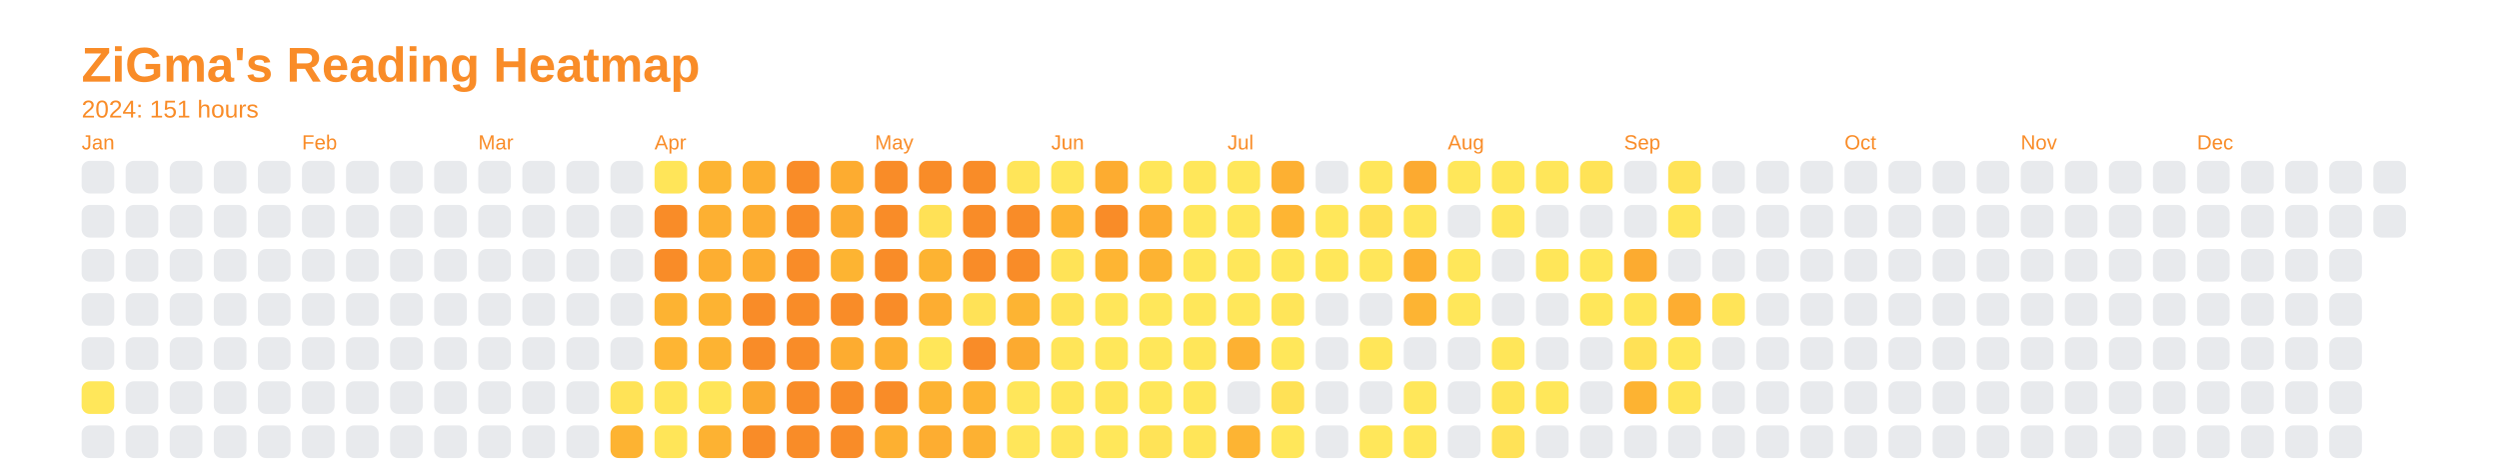
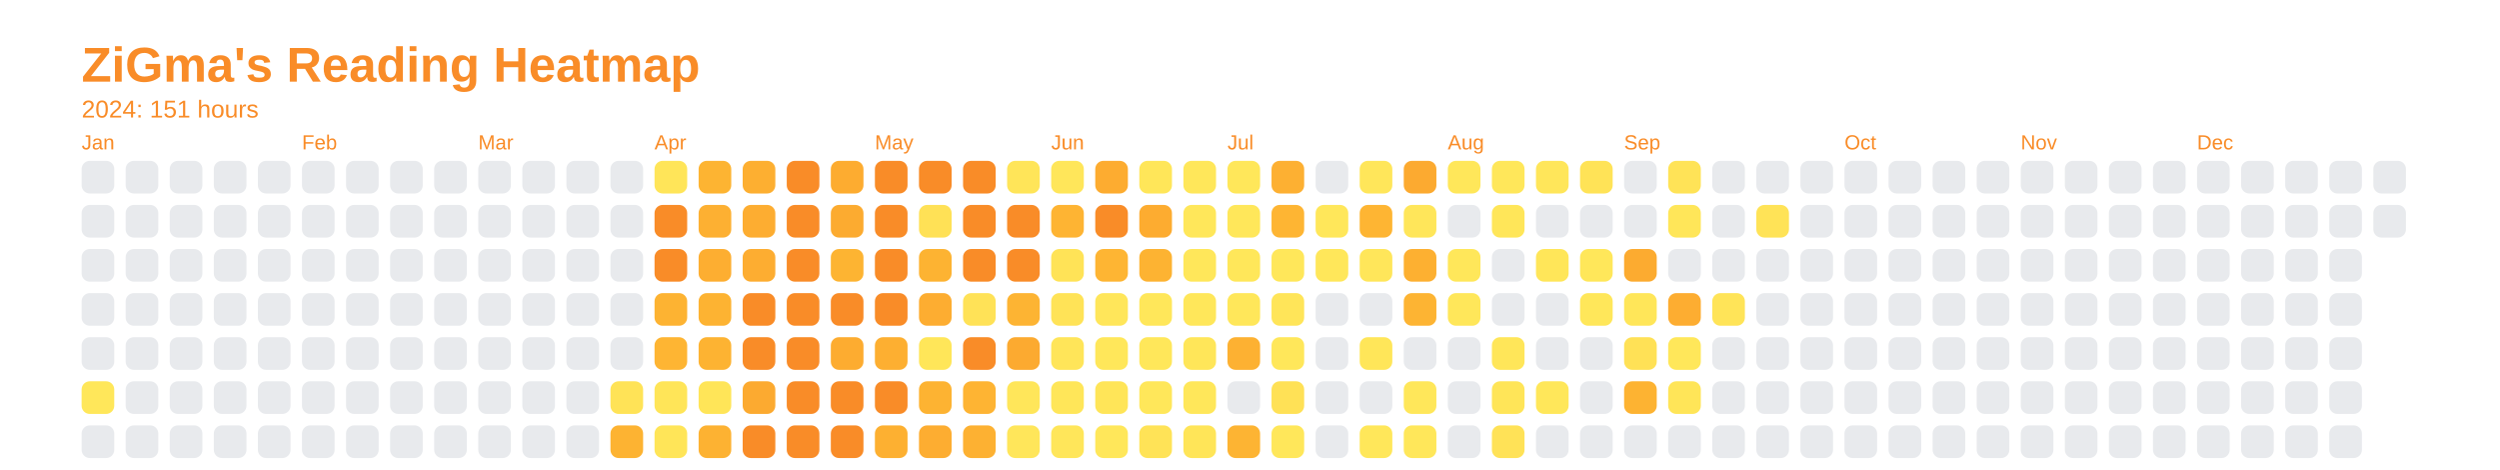
<svg xmlns="http://www.w3.org/2000/svg" baseProfile="full" height="57.5mm" version="1.1" viewBox="0,0,306.2,57.5" width="306.2mm">
  <defs />
  <rect fill="none" height="57.5" width="306.2" x="0" y="0" />
  <text fill="#f98c28" style="font-size:6px; font-family:Arial; font-weight:bold;" x="10" y="10">ZiGma's Reading Heatmap</text>
  <text fill="#f98c28" style="font-size:3px; font-family:Arial;" x="10" y="14.4">2024: 151 hours</text>
  <text fill="#f98c28" style="font-size:2.5px; font-family:Arial" x="10" y="18.3">Jan</text>
  <rect fill="#e8eaed" height="4" rx="1" ry="1" width="4" x="10" y="19.7" />
  <rect fill="#e8eaed" height="4" rx="1" ry="1" width="4" x="10" y="25.1" />
  <rect fill="#e8eaed" height="4" rx="1" ry="1" width="4" x="10" y="30.5" />
  <rect fill="#e8eaed" height="4" rx="1" ry="1" width="4" x="10" y="35.9" />
  <rect fill="#e8eaed" height="4" rx="1" ry="1" width="4" x="10" y="41.3" />
  <rect fill="#ffe75a" height="4" rx="1" ry="1" width="4" x="10" y="46.7" />
  <rect fill="#e8eaed" height="4" rx="1" ry="1" width="4" x="10" y="52.1" />
  <rect fill="#e8eaed" height="4" rx="1" ry="1" width="4" x="15.4" y="19.7" />
  <rect fill="#e8eaed" height="4" rx="1" ry="1" width="4" x="15.4" y="25.1" />
  <rect fill="#e8eaed" height="4" rx="1" ry="1" width="4" x="15.4" y="30.5" />
  <rect fill="#e8eaed" height="4" rx="1" ry="1" width="4" x="15.4" y="35.9" />
  <rect fill="#e8eaed" height="4" rx="1" ry="1" width="4" x="15.4" y="41.3" />
  <rect fill="#e8eaed" height="4" rx="1" ry="1" width="4" x="15.4" y="46.7" />
  <rect fill="#e8eaed" height="4" rx="1" ry="1" width="4" x="15.4" y="52.1" />
  <rect fill="#e8eaed" height="4" rx="1" ry="1" width="4" x="20.8" y="19.7" />
  <rect fill="#e8eaed" height="4" rx="1" ry="1" width="4" x="20.8" y="25.1" />
  <rect fill="#e8eaed" height="4" rx="1" ry="1" width="4" x="20.8" y="30.5" />
  <rect fill="#e8eaed" height="4" rx="1" ry="1" width="4" x="20.8" y="35.9" />
  <rect fill="#e8eaed" height="4" rx="1" ry="1" width="4" x="20.8" y="41.3" />
  <rect fill="#e8eaed" height="4" rx="1" ry="1" width="4" x="20.8" y="46.7" />
  <rect fill="#e8eaed" height="4" rx="1" ry="1" width="4" x="20.8" y="52.1" />
  <rect fill="#e8eaed" height="4" rx="1" ry="1" width="4" x="26.2" y="19.7" />
  <rect fill="#e8eaed" height="4" rx="1" ry="1" width="4" x="26.2" y="25.1" />
  <rect fill="#e8eaed" height="4" rx="1" ry="1" width="4" x="26.2" y="30.5" />
  <rect fill="#e8eaed" height="4" rx="1" ry="1" width="4" x="26.2" y="35.9" />
  <rect fill="#e8eaed" height="4" rx="1" ry="1" width="4" x="26.2" y="41.3" />
  <rect fill="#e8eaed" height="4" rx="1" ry="1" width="4" x="26.2" y="46.7" />
  <rect fill="#e8eaed" height="4" rx="1" ry="1" width="4" x="26.2" y="52.1" />
  <rect fill="#e8eaed" height="4" rx="1" ry="1" width="4" x="31.6" y="19.7" />
  <rect fill="#e8eaed" height="4" rx="1" ry="1" width="4" x="31.6" y="25.1" />
  <rect fill="#e8eaed" height="4" rx="1" ry="1" width="4" x="31.6" y="30.5" />
  <rect fill="#e8eaed" height="4" rx="1" ry="1" width="4" x="31.6" y="35.9" />
  <rect fill="#e8eaed" height="4" rx="1" ry="1" width="4" x="31.6" y="41.3" />
  <rect fill="#e8eaed" height="4" rx="1" ry="1" width="4" x="31.6" y="46.7" />
  <rect fill="#e8eaed" height="4" rx="1" ry="1" width="4" x="31.6" y="52.1" />
  <text fill="#f98c28" style="font-size:2.5px; font-family:Arial" x="37.0" y="18.3">Feb</text>
  <rect fill="#e8eaed" height="4" rx="1" ry="1" width="4" x="37.0" y="19.7" />
  <rect fill="#e8eaed" height="4" rx="1" ry="1" width="4" x="37.0" y="25.1" />
  <rect fill="#e8eaed" height="4" rx="1" ry="1" width="4" x="37.0" y="30.5" />
  <rect fill="#e8eaed" height="4" rx="1" ry="1" width="4" x="37.0" y="35.9" />
  <rect fill="#e8eaed" height="4" rx="1" ry="1" width="4" x="37.0" y="41.3" />
  <rect fill="#e8eaed" height="4" rx="1" ry="1" width="4" x="37.0" y="46.7" />
  <rect fill="#e8eaed" height="4" rx="1" ry="1" width="4" x="37.0" y="52.1" />
  <rect fill="#e8eaed" height="4" rx="1" ry="1" width="4" x="42.4" y="19.7" />
  <rect fill="#e8eaed" height="4" rx="1" ry="1" width="4" x="42.4" y="25.1" />
  <rect fill="#e8eaed" height="4" rx="1" ry="1" width="4" x="42.4" y="30.5" />
  <rect fill="#e8eaed" height="4" rx="1" ry="1" width="4" x="42.4" y="35.9" />
  <rect fill="#e8eaed" height="4" rx="1" ry="1" width="4" x="42.4" y="41.3" />
  <rect fill="#e8eaed" height="4" rx="1" ry="1" width="4" x="42.4" y="46.7" />
  <rect fill="#e8eaed" height="4" rx="1" ry="1" width="4" x="42.4" y="52.1" />
  <rect fill="#e8eaed" height="4" rx="1" ry="1" width="4" x="47.8" y="19.7" />
  <rect fill="#e8eaed" height="4" rx="1" ry="1" width="4" x="47.8" y="25.1" />
  <rect fill="#e8eaed" height="4" rx="1" ry="1" width="4" x="47.8" y="30.5" />
  <rect fill="#e8eaed" height="4" rx="1" ry="1" width="4" x="47.8" y="35.9" />
  <rect fill="#e8eaed" height="4" rx="1" ry="1" width="4" x="47.8" y="41.3" />
  <rect fill="#e8eaed" height="4" rx="1" ry="1" width="4" x="47.8" y="46.7" />
  <rect fill="#e8eaed" height="4" rx="1" ry="1" width="4" x="47.8" y="52.1" />
  <rect fill="#e8eaed" height="4" rx="1" ry="1" width="4" x="53.2" y="19.7" />
  <rect fill="#e8eaed" height="4" rx="1" ry="1" width="4" x="53.2" y="25.1" />
  <rect fill="#e8eaed" height="4" rx="1" ry="1" width="4" x="53.2" y="30.5" />
  <rect fill="#e8eaed" height="4" rx="1" ry="1" width="4" x="53.2" y="35.9" />
  <rect fill="#e8eaed" height="4" rx="1" ry="1" width="4" x="53.2" y="41.3" />
  <rect fill="#e8eaed" height="4" rx="1" ry="1" width="4" x="53.2" y="46.7" />
  <rect fill="#e8eaed" height="4" rx="1" ry="1" width="4" x="53.2" y="52.1" />
  <text fill="#f98c28" style="font-size:2.5px; font-family:Arial" x="58.6" y="18.3">Mar</text>
  <rect fill="#e8eaed" height="4" rx="1" ry="1" width="4" x="58.6" y="19.7" />
  <rect fill="#e8eaed" height="4" rx="1" ry="1" width="4" x="58.6" y="25.1" />
  <rect fill="#e8eaed" height="4" rx="1" ry="1" width="4" x="58.6" y="30.5" />
  <rect fill="#e8eaed" height="4" rx="1" ry="1" width="4" x="58.6" y="35.9" />
  <rect fill="#e8eaed" height="4" rx="1" ry="1" width="4" x="58.6" y="41.3" />
  <rect fill="#e8eaed" height="4" rx="1" ry="1" width="4" x="58.6" y="46.7" />
  <rect fill="#e8eaed" height="4" rx="1" ry="1" width="4" x="58.6" y="52.1" />
  <rect fill="#e8eaed" height="4" rx="1" ry="1" width="4" x="64" y="19.7" />
  <rect fill="#e8eaed" height="4" rx="1" ry="1" width="4" x="64" y="25.1" />
  <rect fill="#e8eaed" height="4" rx="1" ry="1" width="4" x="64" y="30.5" />
  <rect fill="#e8eaed" height="4" rx="1" ry="1" width="4" x="64" y="35.9" />
  <rect fill="#e8eaed" height="4" rx="1" ry="1" width="4" x="64" y="41.3" />
  <rect fill="#e8eaed" height="4" rx="1" ry="1" width="4" x="64" y="46.7" />
  <rect fill="#e8eaed" height="4" rx="1" ry="1" width="4" x="64" y="52.1" />
  <rect fill="#e8eaed" height="4" rx="1" ry="1" width="4" x="69.4" y="19.7" />
  <rect fill="#e8eaed" height="4" rx="1" ry="1" width="4" x="69.4" y="25.1" />
  <rect fill="#e8eaed" height="4" rx="1" ry="1" width="4" x="69.4" y="30.5" />
  <rect fill="#e8eaed" height="4" rx="1" ry="1" width="4" x="69.4" y="35.9" />
  <rect fill="#e8eaed" height="4" rx="1" ry="1" width="4" x="69.4" y="41.3" />
  <rect fill="#e8eaed" height="4" rx="1" ry="1" width="4" x="69.4" y="46.7" />
  <rect fill="#e8eaed" height="4" rx="1" ry="1" width="4" x="69.4" y="52.1" />
  <rect fill="#e8eaed" height="4" rx="1" ry="1" width="4" x="74.8" y="19.7" />
  <rect fill="#e8eaed" height="4" rx="1" ry="1" width="4" x="74.8" y="25.1" />
  <rect fill="#e8eaed" height="4" rx="1" ry="1" width="4" x="74.8" y="30.5" />
  <rect fill="#e8eaed" height="4" rx="1" ry="1" width="4" x="74.8" y="35.9" />
  <rect fill="#e8eaed" height="4" rx="1" ry="1" width="4" x="74.8" y="41.3" />
  <rect fill="#ffe357" height="4" rx="1" ry="1" width="4" x="74.8" y="46.7" />
  <rect fill="#fdb332" height="4" rx="1" ry="1" width="4" x="74.8" y="52.1" />
  <text fill="#f98c28" style="font-size:2.5px; font-family:Arial" x="80.2" y="18.3">Apr</text>
  <rect fill="#ffe559" height="4" rx="1" ry="1" width="4" x="80.2" y="19.7" />
  <rect fill="#f98c28" height="4" rx="1" ry="1" width="4" x="80.2" y="25.1" />
  <rect fill="#f98c28" height="4" rx="1" ry="1" width="4" x="80.2" y="30.5" />
  <rect fill="#fdb332" height="4" rx="1" ry="1" width="4" x="80.2" y="35.9" />
  <rect fill="#feb533" height="4" rx="1" ry="1" width="4" x="80.2" y="41.3" />
  <rect fill="#ffe558" height="4" rx="1" ry="1" width="4" x="80.2" y="46.7" />
  <rect fill="#ffe558" height="4" rx="1" ry="1" width="4" x="80.2" y="52.1" />
  <rect fill="#fdb432" height="4" rx="1" ry="1" width="4" x="85.6" y="19.7" />
  <rect fill="#fdb032" height="4" rx="1" ry="1" width="4" x="85.6" y="25.1" />
  <rect fill="#fdae31" height="4" rx="1" ry="1" width="4" x="85.6" y="30.5" />
  <rect fill="#fdb332" height="4" rx="1" ry="1" width="4" x="85.6" y="35.9" />
  <rect fill="#fdb332" height="4" rx="1" ry="1" width="4" x="85.6" y="41.3" />
  <rect fill="#ffe558" height="4" rx="1" ry="1" width="4" x="85.6" y="46.7" />
  <rect fill="#fdb232" height="4" rx="1" ry="1" width="4" x="85.6" y="52.1" />
  <rect fill="#fdaf31" height="4" rx="1" ry="1" width="4" x="91" y="19.7" />
  <rect fill="#fdad31" height="4" rx="1" ry="1" width="4" x="91" y="25.1" />
  <rect fill="#fdad31" height="4" rx="1" ry="1" width="4" x="91" y="30.5" />
  <rect fill="#f98c28" height="4" rx="1" ry="1" width="4" x="91" y="35.9" />
  <rect fill="#f98c28" height="4" rx="1" ry="1" width="4" x="91" y="41.3" />
  <rect fill="#fcaa30" height="4" rx="1" ry="1" width="4" x="91" y="46.7" />
  <rect fill="#f98c28" height="4" rx="1" ry="1" width="4" x="91" y="52.1" />
  <rect fill="#f98c28" height="4" rx="1" ry="1" width="4" x="96.4" y="19.7" />
  <rect fill="#f98c28" height="4" rx="1" ry="1" width="4" x="96.4" y="25.1" />
  <rect fill="#f98c28" height="4" rx="1" ry="1" width="4" x="96.4" y="30.5" />
  <rect fill="#f98c28" height="4" rx="1" ry="1" width="4" x="96.4" y="35.9" />
  <rect fill="#f98c28" height="4" rx="1" ry="1" width="4" x="96.4" y="41.3" />
  <rect fill="#f98c28" height="4" rx="1" ry="1" width="4" x="96.4" y="46.7" />
  <rect fill="#f98c28" height="4" rx="1" ry="1" width="4" x="96.4" y="52.1" />
  <rect fill="#fdac30" height="4" rx="1" ry="1" width="4" x="101.8" y="19.7" />
  <rect fill="#fcab30" height="4" rx="1" ry="1" width="4" x="101.8" y="25.1" />
  <rect fill="#fdb432" height="4" rx="1" ry="1" width="4" x="101.8" y="30.5" />
  <rect fill="#f98c28" height="4" rx="1" ry="1" width="4" x="101.8" y="35.9" />
  <rect fill="#fdac30" height="4" rx="1" ry="1" width="4" x="101.8" y="41.3" />
  <rect fill="#f98c28" height="4" rx="1" ry="1" width="4" x="101.8" y="46.7" />
  <rect fill="#f98c28" height="4" rx="1" ry="1" width="4" x="101.8" y="52.1" />
  <text fill="#f98c28" style="font-size:2.5px; font-family:Arial" x="107.2" y="18.3">May</text>
  <rect fill="#f98c28" height="4" rx="1" ry="1" width="4" x="107.2" y="19.7" />
  <rect fill="#f98c28" height="4" rx="1" ry="1" width="4" x="107.2" y="25.1" />
  <rect fill="#f98c28" height="4" rx="1" ry="1" width="4" x="107.2" y="30.5" />
  <rect fill="#f98c28" height="4" rx="1" ry="1" width="4" x="107.2" y="35.9" />
  <rect fill="#fdaf31" height="4" rx="1" ry="1" width="4" x="107.2" y="41.3" />
  <rect fill="#f98c28" height="4" rx="1" ry="1" width="4" x="107.2" y="46.7" />
  <rect fill="#fdb031" height="4" rx="1" ry="1" width="4" x="107.2" y="52.1" />
  <rect fill="#f98c28" height="4" rx="1" ry="1" width="4" x="112.6" y="19.7" />
  <rect fill="#ffe156" height="4" rx="1" ry="1" width="4" x="112.6" y="25.1" />
  <rect fill="#fdb332" height="4" rx="1" ry="1" width="4" x="112.6" y="30.5" />
  <rect fill="#fdad31" height="4" rx="1" ry="1" width="4" x="112.6" y="35.9" />
  <rect fill="#ffe659" height="4" rx="1" ry="1" width="4" x="112.6" y="41.3" />
  <rect fill="#fdb332" height="4" rx="1" ry="1" width="4" x="112.6" y="46.7" />
  <rect fill="#fdad31" height="4" rx="1" ry="1" width="4" x="112.6" y="52.1" />
  <rect fill="#f98c28" height="4" rx="1" ry="1" width="4" x="118" y="19.7" />
  <rect fill="#f98c28" height="4" rx="1" ry="1" width="4" x="118" y="25.1" />
  <rect fill="#f98c28" height="4" rx="1" ry="1" width="4" x="118" y="30.5" />
  <rect fill="#ffe257" height="4" rx="1" ry="1" width="4" x="118" y="35.9" />
  <rect fill="#f98c28" height="4" rx="1" ry="1" width="4" x="118" y="41.3" />
  <rect fill="#feb433" height="4" rx="1" ry="1" width="4" x="118" y="46.7" />
  <rect fill="#fdb132" height="4" rx="1" ry="1" width="4" x="118" y="52.1" />
  <rect fill="#ffe559" height="4" rx="1" ry="1" width="4" x="123.4" y="19.7" />
  <rect fill="#f98c28" height="4" rx="1" ry="1" width="4" x="123.4" y="25.1" />
  <rect fill="#f98c28" height="4" rx="1" ry="1" width="4" x="123.4" y="30.5" />
  <rect fill="#fdb433" height="4" rx="1" ry="1" width="4" x="123.4" y="35.9" />
  <rect fill="#fcaa30" height="4" rx="1" ry="1" width="4" x="123.4" y="41.3" />
  <rect fill="#ffe65a" height="4" rx="1" ry="1" width="4" x="123.4" y="46.7" />
  <rect fill="#ffe65a" height="4" rx="1" ry="1" width="4" x="123.4" y="52.1" />
  <text fill="#f98c28" style="font-size:2.5px; font-family:Arial" x="128.8" y="18.3">Jun</text>
  <rect fill="#ffe65a" height="4" rx="1" ry="1" width="4" x="128.8" y="19.7" />
  <rect fill="#feb433" height="4" rx="1" ry="1" width="4" x="128.8" y="25.1" />
  <rect fill="#ffe357" height="4" rx="1" ry="1" width="4" x="128.8" y="30.5" />
  <rect fill="#ffe357" height="4" rx="1" ry="1" width="4" x="128.8" y="35.9" />
  <rect fill="#ffe559" height="4" rx="1" ry="1" width="4" x="128.8" y="41.3" />
  <rect fill="#ffe659" height="4" rx="1" ry="1" width="4" x="128.8" y="46.7" />
  <rect fill="#ffe65a" height="4" rx="1" ry="1" width="4" x="128.8" y="52.1" />
  <rect fill="#fdac30" height="4" rx="1" ry="1" width="4" x="134.2" y="19.7" />
  <rect fill="#f98c28" height="4" rx="1" ry="1" width="4" x="134.2" y="25.1" />
  <rect fill="#feb533" height="4" rx="1" ry="1" width="4" x="134.2" y="30.5" />
  <rect fill="#ffe65a" height="4" rx="1" ry="1" width="4" x="134.2" y="35.9" />
  <rect fill="#ffe75a" height="4" rx="1" ry="1" width="4" x="134.2" y="41.3" />
  <rect fill="#ffe558" height="4" rx="1" ry="1" width="4" x="134.2" y="46.7" />
  <rect fill="#ffe75a" height="4" rx="1" ry="1" width="4" x="134.2" y="52.1" />
  <rect fill="#ffe659" height="4" rx="1" ry="1" width="4" x="139.6" y="19.7" />
  <rect fill="#fdac30" height="4" rx="1" ry="1" width="4" x="139.6" y="25.1" />
  <rect fill="#fdb332" height="4" rx="1" ry="1" width="4" x="139.6" y="30.5" />
  <rect fill="#ffe75a" height="4" rx="1" ry="1" width="4" x="139.6" y="35.9" />
  <rect fill="#ffe75a" height="4" rx="1" ry="1" width="4" x="139.6" y="41.3" />
  <rect fill="#ffe75a" height="4" rx="1" ry="1" width="4" x="139.6" y="46.7" />
  <rect fill="#ffe357" height="4" rx="1" ry="1" width="4" x="139.6" y="52.1" />
  <rect fill="#ffe75a" height="4" rx="1" ry="1" width="4" x="145" y="19.7" />
  <rect fill="#ffe75a" height="4" rx="1" ry="1" width="4" x="145" y="25.1" />
  <rect fill="#ffe75a" height="4" rx="1" ry="1" width="4" x="145" y="30.5" />
  <rect fill="#ffe75a" height="4" rx="1" ry="1" width="4" x="145" y="35.9" />
  <rect fill="#ffe659" height="4" rx="1" ry="1" width="4" x="145" y="41.3" />
  <rect fill="#ffe75a" height="4" rx="1" ry="1" width="4" x="145" y="46.7" />
  <rect fill="#ffe558" height="4" rx="1" ry="1" width="4" x="145" y="52.1" />
  <text fill="#f98c28" style="font-size:2.5px; font-family:Arial" x="150.4" y="18.3">Jul</text>
  <rect fill="#ffe75a" height="4" rx="1" ry="1" width="4" x="150.4" y="19.7" />
  <rect fill="#ffe75a" height="4" rx="1" ry="1" width="4" x="150.4" y="25.1" />
  <rect fill="#ffe75a" height="4" rx="1" ry="1" width="4" x="150.4" y="30.5" />
  <rect fill="#ffe75a" height="4" rx="1" ry="1" width="4" x="150.4" y="35.9" />
  <rect fill="#fdb132" height="4" rx="1" ry="1" width="4" x="150.4" y="41.3" />
  <rect fill="#e8eaed" height="4" rx="1" ry="1" width="4" x="150.4" y="46.7" />
  <rect fill="#fdb433" height="4" rx="1" ry="1" width="4" x="150.4" y="52.1" />
  <rect fill="#fdb032" height="4" rx="1" ry="1" width="4" x="155.8" y="19.7" />
  <rect fill="#feb533" height="4" rx="1" ry="1" width="4" x="155.8" y="25.1" />
  <rect fill="#ffe75a" height="4" rx="1" ry="1" width="4" x="155.8" y="30.5" />
  <rect fill="#ffe559" height="4" rx="1" ry="1" width="4" x="155.8" y="35.9" />
  <rect fill="#ffe75a" height="4" rx="1" ry="1" width="4" x="155.8" y="41.3" />
  <rect fill="#ffe156" height="4" rx="1" ry="1" width="4" x="155.8" y="46.7" />
  <rect fill="#ffe75a" height="4" rx="1" ry="1" width="4" x="155.8" y="52.1" />
  <rect fill="#e8eaed" height="4" rx="1" ry="1" width="4" x="161.2" y="19.7" />
  <rect fill="#ffe75a" height="4" rx="1" ry="1" width="4" x="161.2" y="25.1" />
  <rect fill="#ffe75a" height="4" rx="1" ry="1" width="4" x="161.2" y="30.5" />
  <rect fill="#e8eaed" height="4" rx="1" ry="1" width="4" x="161.2" y="35.9" />
  <rect fill="#e8eaed" height="4" rx="1" ry="1" width="4" x="161.2" y="41.3" />
  <rect fill="#e8eaed" height="4" rx="1" ry="1" width="4" x="161.2" y="46.7" />
  <rect fill="#e8eaed" height="4" rx="1" ry="1" width="4" x="161.2" y="52.1" />
  <rect fill="#ffe65a" height="4" rx="1" ry="1" width="4" x="166.6" y="19.7" />
-   <rect fill="#ffe156" height="4" rx="1" ry="1" width="4" x="166.6" y="25.1" />
+   <rect fill="#feb533" height="4" rx="1" ry="1" width="4" x="166.6" y="25.1" />
  <rect fill="#ffe65a" height="4" rx="1" ry="1" width="4" x="166.6" y="30.5" />
  <rect fill="#e8eaed" height="4" rx="1" ry="1" width="4" x="166.6" y="35.9" />
  <rect fill="#ffe659" height="4" rx="1" ry="1" width="4" x="166.6" y="41.3" />
  <rect fill="#e8eaed" height="4" rx="1" ry="1" width="4" x="166.6" y="46.7" />
  <rect fill="#ffe75a" height="4" rx="1" ry="1" width="4" x="166.6" y="52.1" />
  <rect fill="#fcaa30" height="4" rx="1" ry="1" width="4" x="172" y="19.7" />
  <rect fill="#ffe65a" height="4" rx="1" ry="1" width="4" x="172" y="25.1" />
  <rect fill="#fdb031" height="4" rx="1" ry="1" width="4" x="172" y="30.5" />
  <rect fill="#fdb433" height="4" rx="1" ry="1" width="4" x="172" y="35.9" />
  <rect fill="#e8eaed" height="4" rx="1" ry="1" width="4" x="172" y="41.3" />
  <rect fill="#ffe75a" height="4" rx="1" ry="1" width="4" x="172" y="46.7" />
  <rect fill="#ffe75a" height="4" rx="1" ry="1" width="4" x="172" y="52.1" />
  <text fill="#f98c28" style="font-size:2.5px; font-family:Arial" x="177.4" y="18.3">Aug</text>
  <rect fill="#ffe75a" height="4" rx="1" ry="1" width="4" x="177.4" y="19.7" />
  <rect fill="#e8eaed" height="4" rx="1" ry="1" width="4" x="177.4" y="25.1" />
  <rect fill="#ffe75a" height="4" rx="1" ry="1" width="4" x="177.4" y="30.5" />
  <rect fill="#ffe75a" height="4" rx="1" ry="1" width="4" x="177.4" y="35.9" />
  <rect fill="#e8eaed" height="4" rx="1" ry="1" width="4" x="177.4" y="41.3" />
  <rect fill="#e8eaed" height="4" rx="1" ry="1" width="4" x="177.4" y="46.7" />
  <rect fill="#e8eaed" height="4" rx="1" ry="1" width="4" x="177.4" y="52.1" />
  <rect fill="#ffe75a" height="4" rx="1" ry="1" width="4" x="182.8" y="19.7" />
  <rect fill="#ffe659" height="4" rx="1" ry="1" width="4" x="182.8" y="25.1" />
  <rect fill="#e8eaed" height="4" rx="1" ry="1" width="4" x="182.8" y="30.5" />
  <rect fill="#e8eaed" height="4" rx="1" ry="1" width="4" x="182.8" y="35.9" />
  <rect fill="#ffe659" height="4" rx="1" ry="1" width="4" x="182.8" y="41.3" />
  <rect fill="#ffe558" height="4" rx="1" ry="1" width="4" x="182.8" y="46.7" />
  <rect fill="#ffe257" height="4" rx="1" ry="1" width="4" x="182.8" y="52.1" />
  <rect fill="#ffe65a" height="4" rx="1" ry="1" width="4" x="188.2" y="19.7" />
  <rect fill="#e8eaed" height="4" rx="1" ry="1" width="4" x="188.2" y="25.1" />
  <rect fill="#ffe659" height="4" rx="1" ry="1" width="4" x="188.2" y="30.5" />
  <rect fill="#e8eaed" height="4" rx="1" ry="1" width="4" x="188.2" y="35.9" />
  <rect fill="#e8eaed" height="4" rx="1" ry="1" width="4" x="188.2" y="41.3" />
  <rect fill="#ffe75a" height="4" rx="1" ry="1" width="4" x="188.2" y="46.7" />
  <rect fill="#e8eaed" height="4" rx="1" ry="1" width="4" x="188.2" y="52.1" />
  <rect fill="#ffe357" height="4" rx="1" ry="1" width="4" x="193.6" y="19.7" />
  <rect fill="#e8eaed" height="4" rx="1" ry="1" width="4" x="193.6" y="25.1" />
  <rect fill="#ffe75a" height="4" rx="1" ry="1" width="4" x="193.6" y="30.5" />
  <rect fill="#ffe75a" height="4" rx="1" ry="1" width="4" x="193.6" y="35.9" />
  <rect fill="#e8eaed" height="4" rx="1" ry="1" width="4" x="193.6" y="41.3" />
  <rect fill="#e8eaed" height="4" rx="1" ry="1" width="4" x="193.6" y="46.7" />
  <rect fill="#e8eaed" height="4" rx="1" ry="1" width="4" x="193.6" y="52.1" />
  <text fill="#f98c28" style="font-size:2.5px; font-family:Arial" x="199" y="18.3">Sep</text>
  <rect fill="#e8eaed" height="4" rx="1" ry="1" width="4" x="199" y="19.7" />
  <rect fill="#e8eaed" height="4" rx="1" ry="1" width="4" x="199" y="25.1" />
  <rect fill="#fcab30" height="4" rx="1" ry="1" width="4" x="199" y="30.5" />
  <rect fill="#ffe659" height="4" rx="1" ry="1" width="4" x="199" y="35.9" />
  <rect fill="#ffe156" height="4" rx="1" ry="1" width="4" x="199" y="41.3" />
  <rect fill="#fdb332" height="4" rx="1" ry="1" width="4" x="199" y="46.7" />
  <rect fill="#e8eaed" height="4" rx="1" ry="1" width="4" x="199" y="52.1" />
  <rect fill="#ffe357" height="4" rx="1" ry="1" width="4" x="204.4" y="19.7" />
  <rect fill="#ffe659" height="4" rx="1" ry="1" width="4" x="204.4" y="25.1" />
  <rect fill="#e8eaed" height="4" rx="1" ry="1" width="4" x="204.4" y="30.5" />
  <rect fill="#fdad31" height="4" rx="1" ry="1" width="4" x="204.4" y="35.9" />
  <rect fill="#ffe75a" height="4" rx="1" ry="1" width="4" x="204.4" y="41.3" />
  <rect fill="#ffe558" height="4" rx="1" ry="1" width="4" x="204.4" y="46.7" />
  <rect fill="#e8eaed" height="4" rx="1" ry="1" width="4" x="204.4" y="52.1" />
  <rect fill="#e8eaed" height="4" rx="1" ry="1" width="4" x="209.8" y="19.7" />
  <rect fill="#e8eaed" height="4" rx="1" ry="1" width="4" x="209.8" y="25.1" />
  <rect fill="#e8eaed" height="4" rx="1" ry="1" width="4" x="209.8" y="30.5" />
  <rect fill="#ffe458" height="4" rx="1" ry="1" width="4" x="209.8" y="35.9" />
  <rect fill="#e8eaed" height="4" rx="1" ry="1" width="4" x="209.8" y="41.3" />
  <rect fill="#e8eaed" height="4" rx="1" ry="1" width="4" x="209.8" y="46.7" />
  <rect fill="#e8eaed" height="4" rx="1" ry="1" width="4" x="209.8" y="52.1" />
  <rect fill="#e8eaed" height="4" rx="1" ry="1" width="4" x="215.2" y="19.7" />
-   <rect fill="#e8eaed" height="4" rx="1" ry="1" width="4" x="215.2" y="25.1" />
+   <rect fill="#ffe357" height="4" rx="1" ry="1" width="4" x="215.2" y="25.1" />
  <rect fill="#e8eaed" height="4" rx="1" ry="1" width="4" x="215.2" y="30.5" />
  <rect fill="#e8eaed" height="4" rx="1" ry="1" width="4" x="215.2" y="35.9" />
  <rect fill="#e8eaed" height="4" rx="1" ry="1" width="4" x="215.2" y="41.3" />
  <rect fill="#e8eaed" height="4" rx="1" ry="1" width="4" x="215.2" y="46.7" />
  <rect fill="#e8eaed" height="4" rx="1" ry="1" width="4" x="215.2" y="52.1" />
  <rect fill="#e8eaed" height="4" rx="1" ry="1" width="4" x="220.6" y="19.7" />
  <rect fill="#e8eaed" height="4" rx="1" ry="1" width="4" x="220.6" y="25.1" />
  <rect fill="#e8eaed" height="4" rx="1" ry="1" width="4" x="220.6" y="30.5" />
  <rect fill="#e8eaed" height="4" rx="1" ry="1" width="4" x="220.6" y="35.9" />
  <rect fill="#e8eaed" height="4" rx="1" ry="1" width="4" x="220.6" y="41.3" />
  <rect fill="#e8eaed" height="4" rx="1" ry="1" width="4" x="220.6" y="46.7" />
  <rect fill="#e8eaed" height="4" rx="1" ry="1" width="4" x="220.6" y="52.1" />
  <text fill="#f98c28" style="font-size:2.5px; font-family:Arial" x="226" y="18.3">Oct</text>
  <rect fill="#e8eaed" height="4" rx="1" ry="1" width="4" x="226" y="19.7" />
  <rect fill="#e8eaed" height="4" rx="1" ry="1" width="4" x="226" y="25.1" />
  <rect fill="#e8eaed" height="4" rx="1" ry="1" width="4" x="226" y="30.5" />
  <rect fill="#e8eaed" height="4" rx="1" ry="1" width="4" x="226" y="35.9" />
  <rect fill="#e8eaed" height="4" rx="1" ry="1" width="4" x="226" y="41.3" />
  <rect fill="#e8eaed" height="4" rx="1" ry="1" width="4" x="226" y="46.7" />
  <rect fill="#e8eaed" height="4" rx="1" ry="1" width="4" x="226" y="52.1" />
  <rect fill="#e8eaed" height="4" rx="1" ry="1" width="4" x="231.4" y="19.7" />
  <rect fill="#e8eaed" height="4" rx="1" ry="1" width="4" x="231.4" y="25.1" />
  <rect fill="#e8eaed" height="4" rx="1" ry="1" width="4" x="231.4" y="30.5" />
  <rect fill="#e8eaed" height="4" rx="1" ry="1" width="4" x="231.4" y="35.9" />
  <rect fill="#e8eaed" height="4" rx="1" ry="1" width="4" x="231.4" y="41.3" />
  <rect fill="#e8eaed" height="4" rx="1" ry="1" width="4" x="231.4" y="46.7" />
  <rect fill="#e8eaed" height="4" rx="1" ry="1" width="4" x="231.4" y="52.1" />
  <rect fill="#e8eaed" height="4" rx="1" ry="1" width="4" x="236.8" y="19.7" />
  <rect fill="#e8eaed" height="4" rx="1" ry="1" width="4" x="236.8" y="25.1" />
  <rect fill="#e8eaed" height="4" rx="1" ry="1" width="4" x="236.8" y="30.5" />
  <rect fill="#e8eaed" height="4" rx="1" ry="1" width="4" x="236.8" y="35.9" />
  <rect fill="#e8eaed" height="4" rx="1" ry="1" width="4" x="236.8" y="41.3" />
  <rect fill="#e8eaed" height="4" rx="1" ry="1" width="4" x="236.8" y="46.7" />
  <rect fill="#e8eaed" height="4" rx="1" ry="1" width="4" x="236.8" y="52.1" />
  <rect fill="#e8eaed" height="4" rx="1" ry="1" width="4" x="242.2" y="19.7" />
  <rect fill="#e8eaed" height="4" rx="1" ry="1" width="4" x="242.2" y="25.1" />
  <rect fill="#e8eaed" height="4" rx="1" ry="1" width="4" x="242.2" y="30.5" />
  <rect fill="#e8eaed" height="4" rx="1" ry="1" width="4" x="242.2" y="35.9" />
  <rect fill="#e8eaed" height="4" rx="1" ry="1" width="4" x="242.2" y="41.3" />
  <rect fill="#e8eaed" height="4" rx="1" ry="1" width="4" x="242.2" y="46.7" />
  <rect fill="#e8eaed" height="4" rx="1" ry="1" width="4" x="242.2" y="52.1" />
  <text fill="#f98c28" style="font-size:2.5px; font-family:Arial" x="247.6" y="18.3">Nov</text>
  <rect fill="#e8eaed" height="4" rx="1" ry="1" width="4" x="247.6" y="19.7" />
  <rect fill="#e8eaed" height="4" rx="1" ry="1" width="4" x="247.6" y="25.1" />
  <rect fill="#e8eaed" height="4" rx="1" ry="1" width="4" x="247.6" y="30.5" />
  <rect fill="#e8eaed" height="4" rx="1" ry="1" width="4" x="247.6" y="35.9" />
  <rect fill="#e8eaed" height="4" rx="1" ry="1" width="4" x="247.6" y="41.3" />
  <rect fill="#e8eaed" height="4" rx="1" ry="1" width="4" x="247.6" y="46.7" />
  <rect fill="#e8eaed" height="4" rx="1" ry="1" width="4" x="247.6" y="52.1" />
  <rect fill="#e8eaed" height="4" rx="1" ry="1" width="4" x="253" y="19.7" />
  <rect fill="#e8eaed" height="4" rx="1" ry="1" width="4" x="253" y="25.1" />
  <rect fill="#e8eaed" height="4" rx="1" ry="1" width="4" x="253" y="30.5" />
  <rect fill="#e8eaed" height="4" rx="1" ry="1" width="4" x="253" y="35.9" />
  <rect fill="#e8eaed" height="4" rx="1" ry="1" width="4" x="253" y="41.3" />
  <rect fill="#e8eaed" height="4" rx="1" ry="1" width="4" x="253" y="46.7" />
  <rect fill="#e8eaed" height="4" rx="1" ry="1" width="4" x="253" y="52.1" />
  <rect fill="#e8eaed" height="4" rx="1" ry="1" width="4" x="258.4" y="19.7" />
  <rect fill="#e8eaed" height="4" rx="1" ry="1" width="4" x="258.4" y="25.1" />
  <rect fill="#e8eaed" height="4" rx="1" ry="1" width="4" x="258.4" y="30.5" />
  <rect fill="#e8eaed" height="4" rx="1" ry="1" width="4" x="258.4" y="35.9" />
  <rect fill="#e8eaed" height="4" rx="1" ry="1" width="4" x="258.4" y="41.3" />
  <rect fill="#e8eaed" height="4" rx="1" ry="1" width="4" x="258.4" y="46.7" />
  <rect fill="#e8eaed" height="4" rx="1" ry="1" width="4" x="258.4" y="52.1" />
  <rect fill="#e8eaed" height="4" rx="1" ry="1" width="4" x="263.8" y="19.7" />
  <rect fill="#e8eaed" height="4" rx="1" ry="1" width="4" x="263.8" y="25.1" />
  <rect fill="#e8eaed" height="4" rx="1" ry="1" width="4" x="263.8" y="30.5" />
  <rect fill="#e8eaed" height="4" rx="1" ry="1" width="4" x="263.8" y="35.9" />
  <rect fill="#e8eaed" height="4" rx="1" ry="1" width="4" x="263.8" y="41.3" />
  <rect fill="#e8eaed" height="4" rx="1" ry="1" width="4" x="263.8" y="46.7" />
  <rect fill="#e8eaed" height="4" rx="1" ry="1" width="4" x="263.8" y="52.1" />
  <text fill="#f98c28" style="font-size:2.5px; font-family:Arial" x="269.2" y="18.3">Dec</text>
  <rect fill="#e8eaed" height="4" rx="1" ry="1" width="4" x="269.2" y="19.7" />
  <rect fill="#e8eaed" height="4" rx="1" ry="1" width="4" x="269.2" y="25.1" />
  <rect fill="#e8eaed" height="4" rx="1" ry="1" width="4" x="269.2" y="30.5" />
  <rect fill="#e8eaed" height="4" rx="1" ry="1" width="4" x="269.2" y="35.9" />
  <rect fill="#e8eaed" height="4" rx="1" ry="1" width="4" x="269.2" y="41.3" />
  <rect fill="#e8eaed" height="4" rx="1" ry="1" width="4" x="269.2" y="46.7" />
  <rect fill="#e8eaed" height="4" rx="1" ry="1" width="4" x="269.2" y="52.1" />
  <rect fill="#e8eaed" height="4" rx="1" ry="1" width="4" x="274.6" y="19.7" />
  <rect fill="#e8eaed" height="4" rx="1" ry="1" width="4" x="274.6" y="25.1" />
  <rect fill="#e8eaed" height="4" rx="1" ry="1" width="4" x="274.6" y="30.5" />
  <rect fill="#e8eaed" height="4" rx="1" ry="1" width="4" x="274.6" y="35.9" />
  <rect fill="#e8eaed" height="4" rx="1" ry="1" width="4" x="274.6" y="41.3" />
  <rect fill="#e8eaed" height="4" rx="1" ry="1" width="4" x="274.6" y="46.7" />
  <rect fill="#e8eaed" height="4" rx="1" ry="1" width="4" x="274.6" y="52.1" />
  <rect fill="#e8eaed" height="4" rx="1" ry="1" width="4" x="280" y="19.7" />
  <rect fill="#e8eaed" height="4" rx="1" ry="1" width="4" x="280" y="25.1" />
  <rect fill="#e8eaed" height="4" rx="1" ry="1" width="4" x="280" y="30.5" />
  <rect fill="#e8eaed" height="4" rx="1" ry="1" width="4" x="280" y="35.9" />
  <rect fill="#e8eaed" height="4" rx="1" ry="1" width="4" x="280" y="41.3" />
  <rect fill="#e8eaed" height="4" rx="1" ry="1" width="4" x="280" y="46.7" />
  <rect fill="#e8eaed" height="4" rx="1" ry="1" width="4" x="280" y="52.1" />
  <rect fill="#e8eaed" height="4" rx="1" ry="1" width="4" x="285.4" y="19.7" />
  <rect fill="#e8eaed" height="4" rx="1" ry="1" width="4" x="285.4" y="25.1" />
  <rect fill="#e8eaed" height="4" rx="1" ry="1" width="4" x="285.4" y="30.5" />
  <rect fill="#e8eaed" height="4" rx="1" ry="1" width="4" x="285.4" y="35.9" />
  <rect fill="#e8eaed" height="4" rx="1" ry="1" width="4" x="285.4" y="41.3" />
  <rect fill="#e8eaed" height="4" rx="1" ry="1" width="4" x="285.4" y="46.7" />
  <rect fill="#e8eaed" height="4" rx="1" ry="1" width="4" x="285.4" y="52.1" />
  <rect fill="#e8eaed" height="4" rx="1" ry="1" width="4" x="290.8" y="19.7" />
  <rect fill="#e8eaed" height="4" rx="1" ry="1" width="4" x="290.8" y="25.1" />
</svg>
